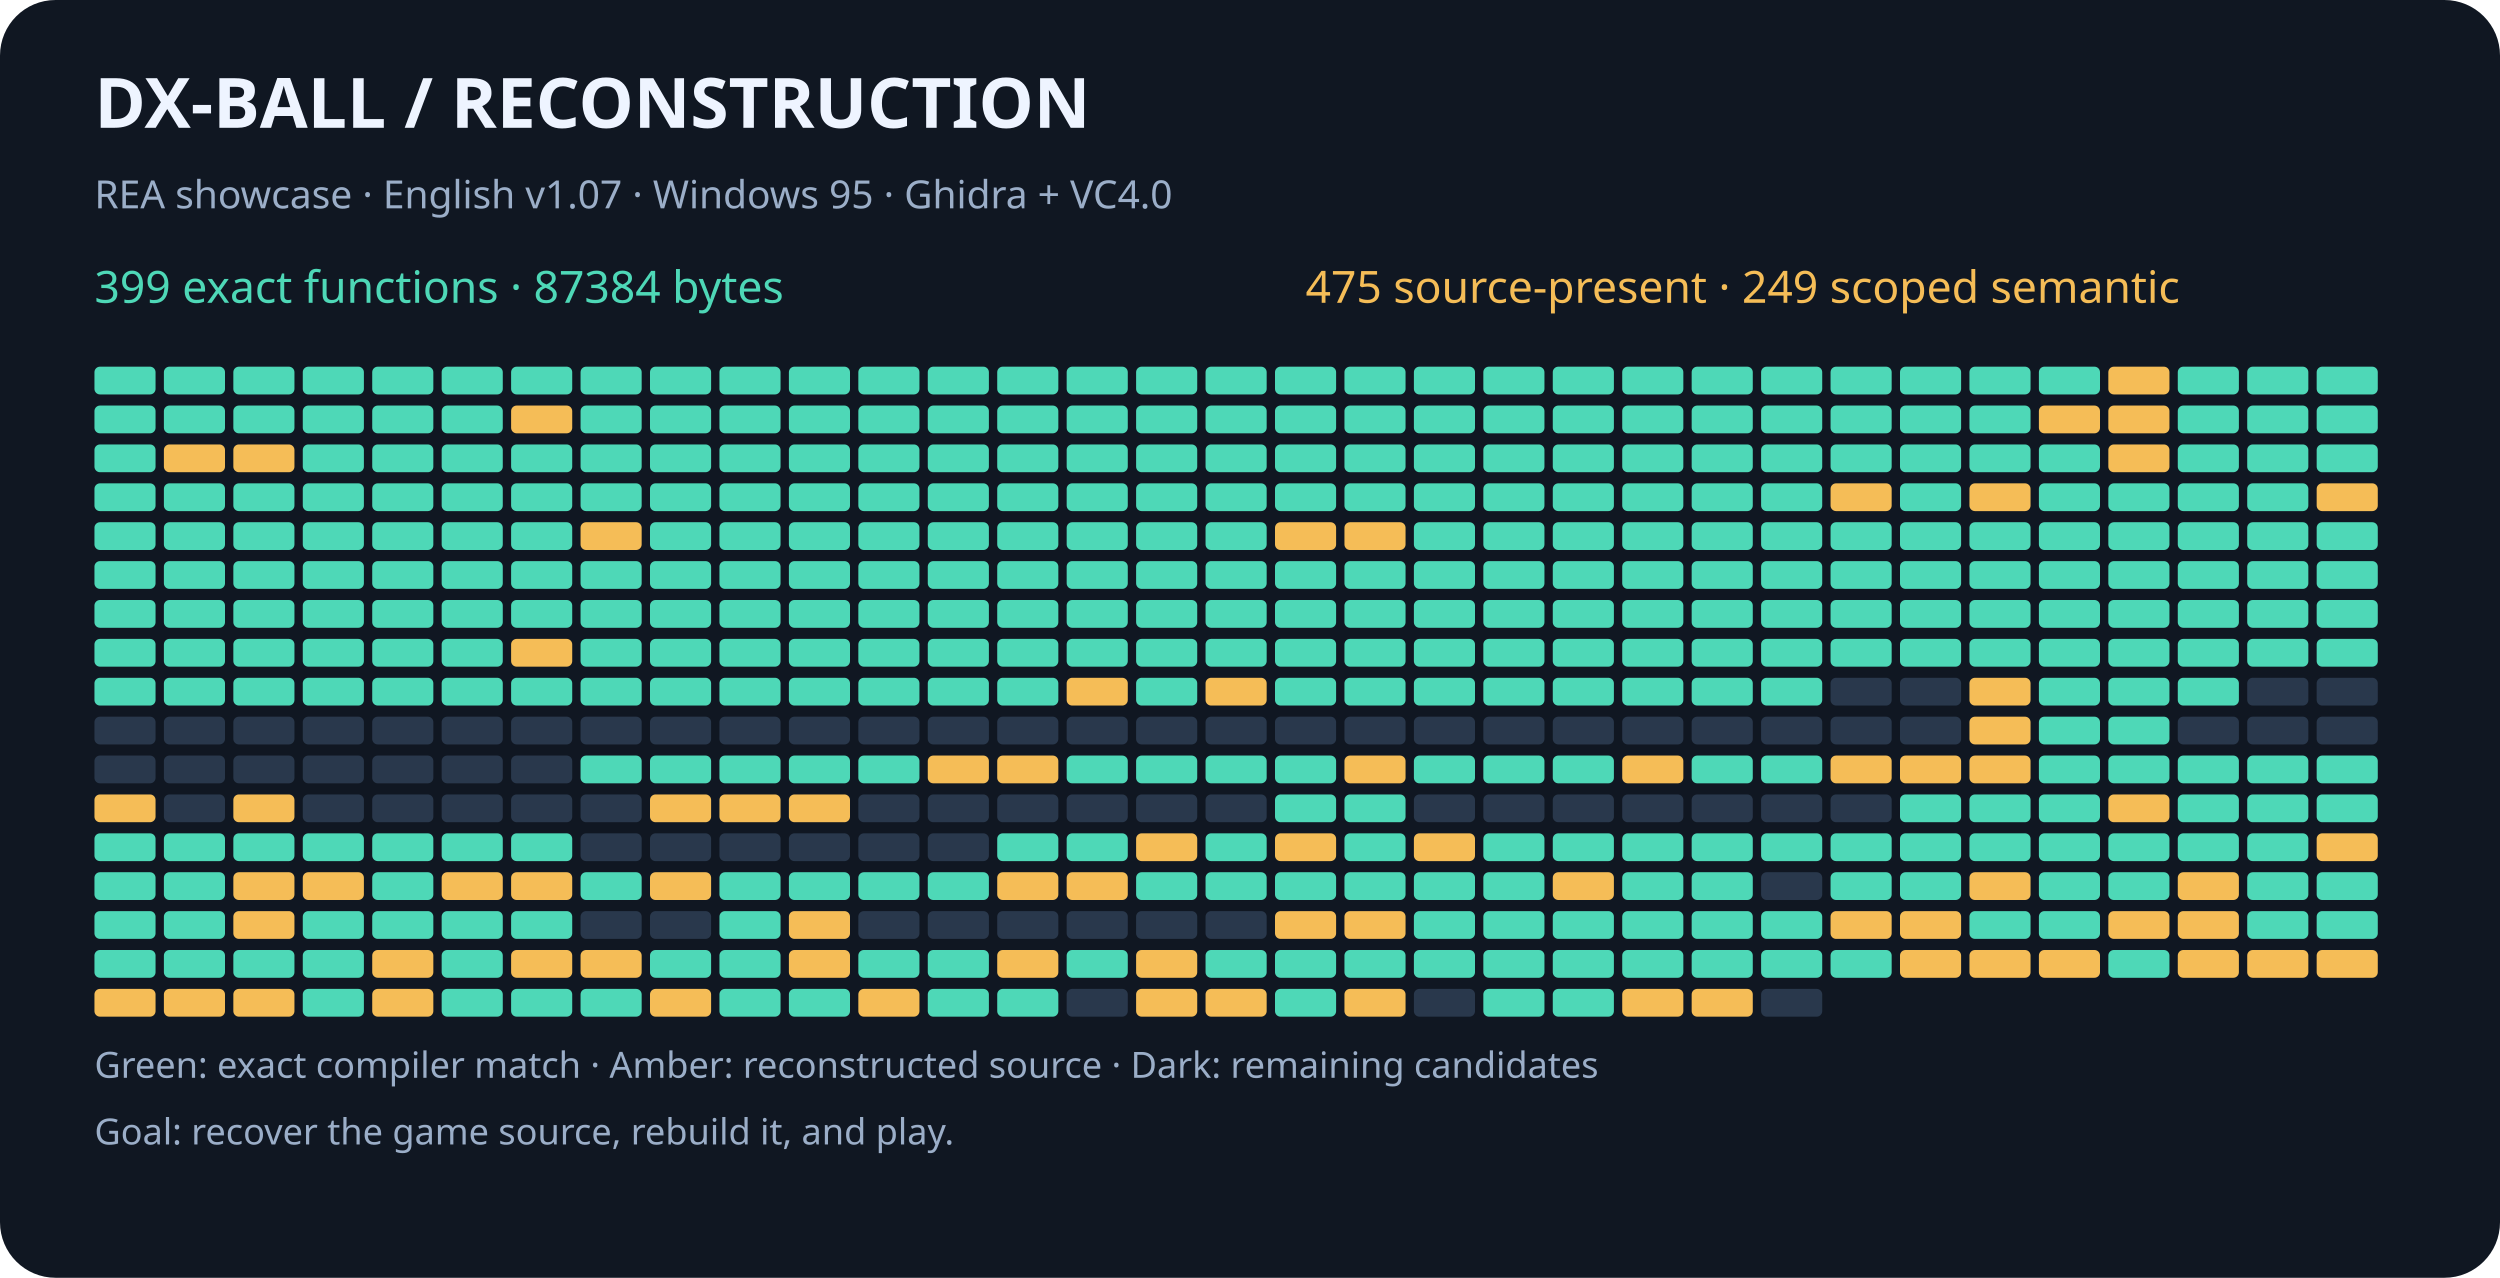
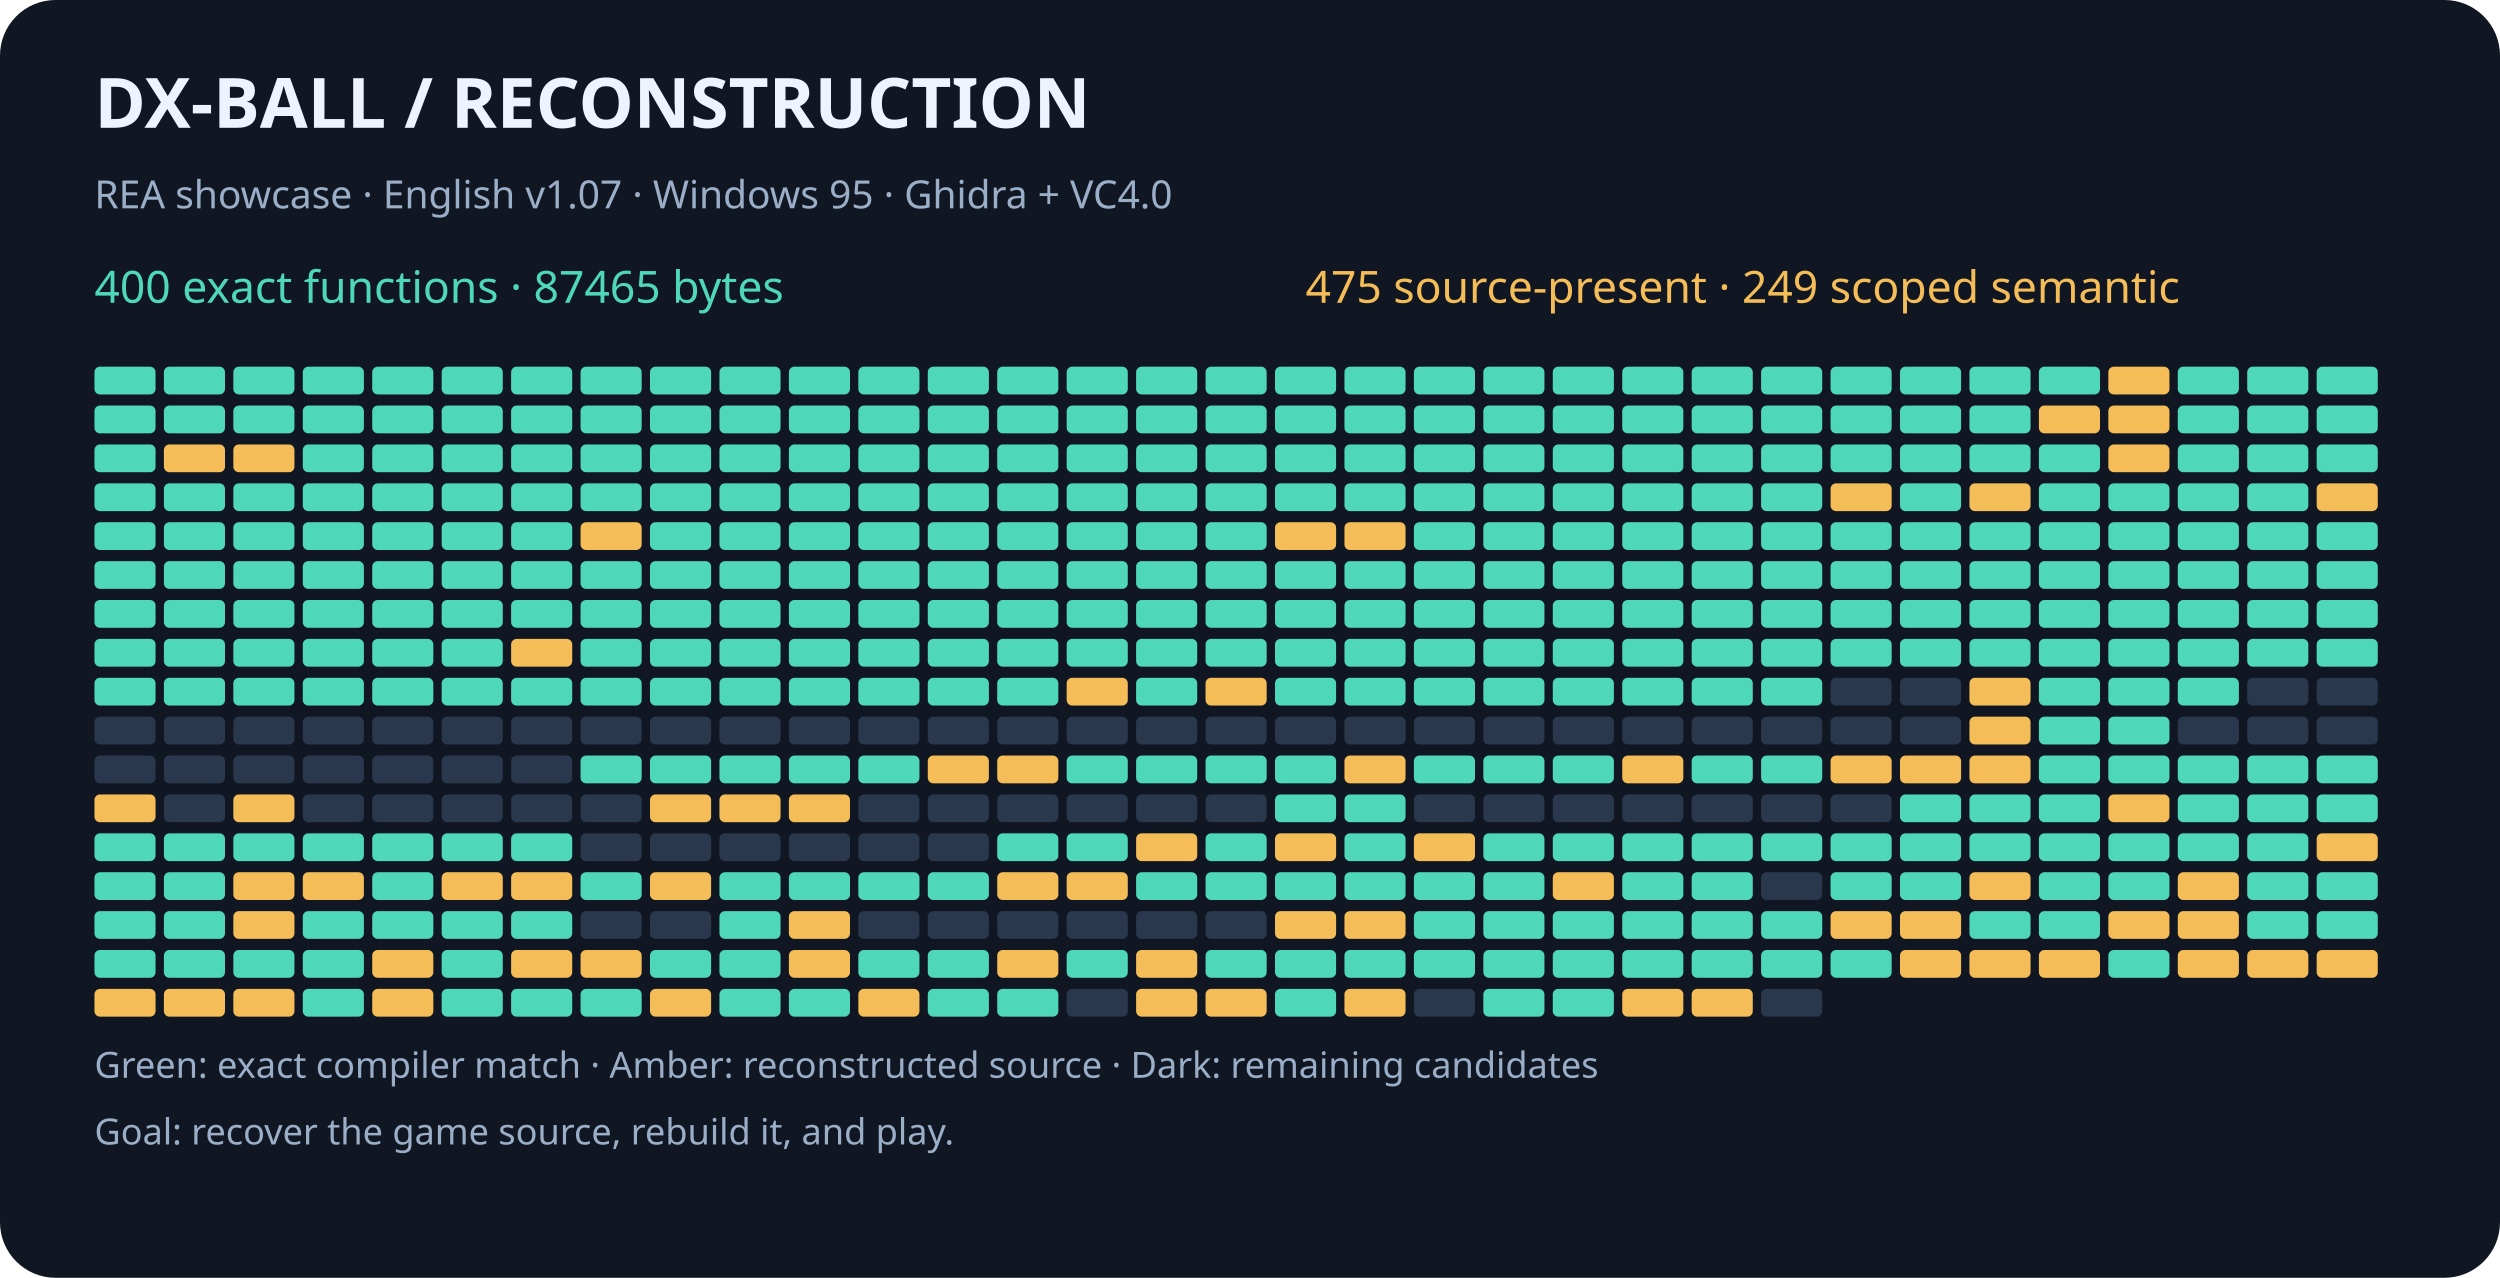
<svg xmlns="http://www.w3.org/2000/svg" width="900" height="460" viewBox="0 0 900 460" role="img" aria-labelledby="title desc">
  <rect width="900" height="460" rx="20" fill="#101722" />
  <g font-family="sans-serif">
    <text x="34" y="46" fill="#eef4ff" font-size="25" font-weight="bold">DX-BALL  /  RECONSTRUCTION</text>
    <text x="34" y="75" fill="#9baec8" font-size="14">REA showcase · English v1.07 · Windows 95 · Ghidra + VC4.0</text>
-     <text x="34" y="109" fill="#4ed8b7" font-size="16">399 exact functions · 87384 bytes</text>
+     <text x="34" y="109" fill="#4ed8b7" font-size="16">400 exact functions · 87465 bytes</text>
    <text x="470" y="109" fill="#f5bd57" font-size="16">475 source-present · 249 scoped semantic</text>
    <rect x="34" y="132" width="22" height="10" rx="2" fill="#4ed8b7" />
    <rect x="59" y="132" width="22" height="10" rx="2" fill="#4ed8b7" />
    <rect x="84" y="132" width="22" height="10" rx="2" fill="#4ed8b7" />
    <rect x="109" y="132" width="22" height="10" rx="2" fill="#4ed8b7" />
    <rect x="134" y="132" width="22" height="10" rx="2" fill="#4ed8b7" />
    <rect x="159" y="132" width="22" height="10" rx="2" fill="#4ed8b7" />
    <rect x="184" y="132" width="22" height="10" rx="2" fill="#4ed8b7" />
    <rect x="209" y="132" width="22" height="10" rx="2" fill="#4ed8b7" />
    <rect x="234" y="132" width="22" height="10" rx="2" fill="#4ed8b7" />
    <rect x="259" y="132" width="22" height="10" rx="2" fill="#4ed8b7" />
    <rect x="284" y="132" width="22" height="10" rx="2" fill="#4ed8b7" />
    <rect x="309" y="132" width="22" height="10" rx="2" fill="#4ed8b7" />
    <rect x="334" y="132" width="22" height="10" rx="2" fill="#4ed8b7" />
    <rect x="359" y="132" width="22" height="10" rx="2" fill="#4ed8b7" />
    <rect x="384" y="132" width="22" height="10" rx="2" fill="#4ed8b7" />
    <rect x="409" y="132" width="22" height="10" rx="2" fill="#4ed8b7" />
    <rect x="434" y="132" width="22" height="10" rx="2" fill="#4ed8b7" />
    <rect x="459" y="132" width="22" height="10" rx="2" fill="#4ed8b7" />
    <rect x="484" y="132" width="22" height="10" rx="2" fill="#4ed8b7" />
    <rect x="509" y="132" width="22" height="10" rx="2" fill="#4ed8b7" />
    <rect x="534" y="132" width="22" height="10" rx="2" fill="#4ed8b7" />
    <rect x="559" y="132" width="22" height="10" rx="2" fill="#4ed8b7" />
    <rect x="584" y="132" width="22" height="10" rx="2" fill="#4ed8b7" />
    <rect x="609" y="132" width="22" height="10" rx="2" fill="#4ed8b7" />
    <rect x="634" y="132" width="22" height="10" rx="2" fill="#4ed8b7" />
    <rect x="659" y="132" width="22" height="10" rx="2" fill="#4ed8b7" />
    <rect x="684" y="132" width="22" height="10" rx="2" fill="#4ed8b7" />
    <rect x="709" y="132" width="22" height="10" rx="2" fill="#4ed8b7" />
    <rect x="734" y="132" width="22" height="10" rx="2" fill="#4ed8b7" />
    <rect x="759" y="132" width="22" height="10" rx="2" fill="#f5bd57" />
    <rect x="784" y="132" width="22" height="10" rx="2" fill="#4ed8b7" />
    <rect x="809" y="132" width="22" height="10" rx="2" fill="#4ed8b7" />
    <rect x="834" y="132" width="22" height="10" rx="2" fill="#4ed8b7" />
    <rect x="34" y="146" width="22" height="10" rx="2" fill="#4ed8b7" />
    <rect x="59" y="146" width="22" height="10" rx="2" fill="#4ed8b7" />
    <rect x="84" y="146" width="22" height="10" rx="2" fill="#4ed8b7" />
    <rect x="109" y="146" width="22" height="10" rx="2" fill="#4ed8b7" />
    <rect x="134" y="146" width="22" height="10" rx="2" fill="#4ed8b7" />
    <rect x="159" y="146" width="22" height="10" rx="2" fill="#4ed8b7" />
-     <rect x="184" y="146" width="22" height="10" rx="2" fill="#f5bd57" />
+     <rect x="184" y="146" width="22" height="10" rx="2" fill="#4ed8b7" />
    <rect x="209" y="146" width="22" height="10" rx="2" fill="#4ed8b7" />
    <rect x="234" y="146" width="22" height="10" rx="2" fill="#4ed8b7" />
    <rect x="259" y="146" width="22" height="10" rx="2" fill="#4ed8b7" />
    <rect x="284" y="146" width="22" height="10" rx="2" fill="#4ed8b7" />
    <rect x="309" y="146" width="22" height="10" rx="2" fill="#4ed8b7" />
    <rect x="334" y="146" width="22" height="10" rx="2" fill="#4ed8b7" />
    <rect x="359" y="146" width="22" height="10" rx="2" fill="#4ed8b7" />
    <rect x="384" y="146" width="22" height="10" rx="2" fill="#4ed8b7" />
    <rect x="409" y="146" width="22" height="10" rx="2" fill="#4ed8b7" />
    <rect x="434" y="146" width="22" height="10" rx="2" fill="#4ed8b7" />
    <rect x="459" y="146" width="22" height="10" rx="2" fill="#4ed8b7" />
    <rect x="484" y="146" width="22" height="10" rx="2" fill="#4ed8b7" />
    <rect x="509" y="146" width="22" height="10" rx="2" fill="#4ed8b7" />
    <rect x="534" y="146" width="22" height="10" rx="2" fill="#4ed8b7" />
    <rect x="559" y="146" width="22" height="10" rx="2" fill="#4ed8b7" />
    <rect x="584" y="146" width="22" height="10" rx="2" fill="#4ed8b7" />
    <rect x="609" y="146" width="22" height="10" rx="2" fill="#4ed8b7" />
    <rect x="634" y="146" width="22" height="10" rx="2" fill="#4ed8b7" />
    <rect x="659" y="146" width="22" height="10" rx="2" fill="#4ed8b7" />
    <rect x="684" y="146" width="22" height="10" rx="2" fill="#4ed8b7" />
    <rect x="709" y="146" width="22" height="10" rx="2" fill="#4ed8b7" />
    <rect x="734" y="146" width="22" height="10" rx="2" fill="#f5bd57" />
    <rect x="759" y="146" width="22" height="10" rx="2" fill="#f5bd57" />
    <rect x="784" y="146" width="22" height="10" rx="2" fill="#4ed8b7" />
    <rect x="809" y="146" width="22" height="10" rx="2" fill="#4ed8b7" />
    <rect x="834" y="146" width="22" height="10" rx="2" fill="#4ed8b7" />
    <rect x="34" y="160" width="22" height="10" rx="2" fill="#4ed8b7" />
    <rect x="59" y="160" width="22" height="10" rx="2" fill="#f5bd57" />
    <rect x="84" y="160" width="22" height="10" rx="2" fill="#f5bd57" />
    <rect x="109" y="160" width="22" height="10" rx="2" fill="#4ed8b7" />
    <rect x="134" y="160" width="22" height="10" rx="2" fill="#4ed8b7" />
    <rect x="159" y="160" width="22" height="10" rx="2" fill="#4ed8b7" />
    <rect x="184" y="160" width="22" height="10" rx="2" fill="#4ed8b7" />
    <rect x="209" y="160" width="22" height="10" rx="2" fill="#4ed8b7" />
    <rect x="234" y="160" width="22" height="10" rx="2" fill="#4ed8b7" />
    <rect x="259" y="160" width="22" height="10" rx="2" fill="#4ed8b7" />
    <rect x="284" y="160" width="22" height="10" rx="2" fill="#4ed8b7" />
    <rect x="309" y="160" width="22" height="10" rx="2" fill="#4ed8b7" />
    <rect x="334" y="160" width="22" height="10" rx="2" fill="#4ed8b7" />
    <rect x="359" y="160" width="22" height="10" rx="2" fill="#4ed8b7" />
    <rect x="384" y="160" width="22" height="10" rx="2" fill="#4ed8b7" />
    <rect x="409" y="160" width="22" height="10" rx="2" fill="#4ed8b7" />
    <rect x="434" y="160" width="22" height="10" rx="2" fill="#4ed8b7" />
    <rect x="459" y="160" width="22" height="10" rx="2" fill="#4ed8b7" />
    <rect x="484" y="160" width="22" height="10" rx="2" fill="#4ed8b7" />
    <rect x="509" y="160" width="22" height="10" rx="2" fill="#4ed8b7" />
    <rect x="534" y="160" width="22" height="10" rx="2" fill="#4ed8b7" />
    <rect x="559" y="160" width="22" height="10" rx="2" fill="#4ed8b7" />
    <rect x="584" y="160" width="22" height="10" rx="2" fill="#4ed8b7" />
    <rect x="609" y="160" width="22" height="10" rx="2" fill="#4ed8b7" />
    <rect x="634" y="160" width="22" height="10" rx="2" fill="#4ed8b7" />
    <rect x="659" y="160" width="22" height="10" rx="2" fill="#4ed8b7" />
    <rect x="684" y="160" width="22" height="10" rx="2" fill="#4ed8b7" />
    <rect x="709" y="160" width="22" height="10" rx="2" fill="#4ed8b7" />
    <rect x="734" y="160" width="22" height="10" rx="2" fill="#4ed8b7" />
    <rect x="759" y="160" width="22" height="10" rx="2" fill="#f5bd57" />
    <rect x="784" y="160" width="22" height="10" rx="2" fill="#4ed8b7" />
    <rect x="809" y="160" width="22" height="10" rx="2" fill="#4ed8b7" />
    <rect x="834" y="160" width="22" height="10" rx="2" fill="#4ed8b7" />
    <rect x="34" y="174" width="22" height="10" rx="2" fill="#4ed8b7" />
    <rect x="59" y="174" width="22" height="10" rx="2" fill="#4ed8b7" />
    <rect x="84" y="174" width="22" height="10" rx="2" fill="#4ed8b7" />
    <rect x="109" y="174" width="22" height="10" rx="2" fill="#4ed8b7" />
    <rect x="134" y="174" width="22" height="10" rx="2" fill="#4ed8b7" />
    <rect x="159" y="174" width="22" height="10" rx="2" fill="#4ed8b7" />
    <rect x="184" y="174" width="22" height="10" rx="2" fill="#4ed8b7" />
    <rect x="209" y="174" width="22" height="10" rx="2" fill="#4ed8b7" />
    <rect x="234" y="174" width="22" height="10" rx="2" fill="#4ed8b7" />
    <rect x="259" y="174" width="22" height="10" rx="2" fill="#4ed8b7" />
    <rect x="284" y="174" width="22" height="10" rx="2" fill="#4ed8b7" />
    <rect x="309" y="174" width="22" height="10" rx="2" fill="#4ed8b7" />
    <rect x="334" y="174" width="22" height="10" rx="2" fill="#4ed8b7" />
    <rect x="359" y="174" width="22" height="10" rx="2" fill="#4ed8b7" />
    <rect x="384" y="174" width="22" height="10" rx="2" fill="#4ed8b7" />
    <rect x="409" y="174" width="22" height="10" rx="2" fill="#4ed8b7" />
    <rect x="434" y="174" width="22" height="10" rx="2" fill="#4ed8b7" />
    <rect x="459" y="174" width="22" height="10" rx="2" fill="#4ed8b7" />
    <rect x="484" y="174" width="22" height="10" rx="2" fill="#4ed8b7" />
    <rect x="509" y="174" width="22" height="10" rx="2" fill="#4ed8b7" />
    <rect x="534" y="174" width="22" height="10" rx="2" fill="#4ed8b7" />
    <rect x="559" y="174" width="22" height="10" rx="2" fill="#4ed8b7" />
    <rect x="584" y="174" width="22" height="10" rx="2" fill="#4ed8b7" />
    <rect x="609" y="174" width="22" height="10" rx="2" fill="#4ed8b7" />
    <rect x="634" y="174" width="22" height="10" rx="2" fill="#4ed8b7" />
    <rect x="659" y="174" width="22" height="10" rx="2" fill="#f5bd57" />
    <rect x="684" y="174" width="22" height="10" rx="2" fill="#4ed8b7" />
    <rect x="709" y="174" width="22" height="10" rx="2" fill="#f5bd57" />
    <rect x="734" y="174" width="22" height="10" rx="2" fill="#4ed8b7" />
    <rect x="759" y="174" width="22" height="10" rx="2" fill="#4ed8b7" />
    <rect x="784" y="174" width="22" height="10" rx="2" fill="#4ed8b7" />
    <rect x="809" y="174" width="22" height="10" rx="2" fill="#4ed8b7" />
    <rect x="834" y="174" width="22" height="10" rx="2" fill="#f5bd57" />
    <rect x="34" y="188" width="22" height="10" rx="2" fill="#4ed8b7" />
    <rect x="59" y="188" width="22" height="10" rx="2" fill="#4ed8b7" />
    <rect x="84" y="188" width="22" height="10" rx="2" fill="#4ed8b7" />
    <rect x="109" y="188" width="22" height="10" rx="2" fill="#4ed8b7" />
    <rect x="134" y="188" width="22" height="10" rx="2" fill="#4ed8b7" />
    <rect x="159" y="188" width="22" height="10" rx="2" fill="#4ed8b7" />
    <rect x="184" y="188" width="22" height="10" rx="2" fill="#4ed8b7" />
    <rect x="209" y="188" width="22" height="10" rx="2" fill="#f5bd57" />
    <rect x="234" y="188" width="22" height="10" rx="2" fill="#4ed8b7" />
    <rect x="259" y="188" width="22" height="10" rx="2" fill="#4ed8b7" />
    <rect x="284" y="188" width="22" height="10" rx="2" fill="#4ed8b7" />
    <rect x="309" y="188" width="22" height="10" rx="2" fill="#4ed8b7" />
    <rect x="334" y="188" width="22" height="10" rx="2" fill="#4ed8b7" />
    <rect x="359" y="188" width="22" height="10" rx="2" fill="#4ed8b7" />
    <rect x="384" y="188" width="22" height="10" rx="2" fill="#4ed8b7" />
    <rect x="409" y="188" width="22" height="10" rx="2" fill="#4ed8b7" />
    <rect x="434" y="188" width="22" height="10" rx="2" fill="#4ed8b7" />
    <rect x="459" y="188" width="22" height="10" rx="2" fill="#f5bd57" />
    <rect x="484" y="188" width="22" height="10" rx="2" fill="#f5bd57" />
    <rect x="509" y="188" width="22" height="10" rx="2" fill="#4ed8b7" />
    <rect x="534" y="188" width="22" height="10" rx="2" fill="#4ed8b7" />
    <rect x="559" y="188" width="22" height="10" rx="2" fill="#4ed8b7" />
    <rect x="584" y="188" width="22" height="10" rx="2" fill="#4ed8b7" />
    <rect x="609" y="188" width="22" height="10" rx="2" fill="#4ed8b7" />
    <rect x="634" y="188" width="22" height="10" rx="2" fill="#4ed8b7" />
    <rect x="659" y="188" width="22" height="10" rx="2" fill="#4ed8b7" />
    <rect x="684" y="188" width="22" height="10" rx="2" fill="#4ed8b7" />
    <rect x="709" y="188" width="22" height="10" rx="2" fill="#4ed8b7" />
    <rect x="734" y="188" width="22" height="10" rx="2" fill="#4ed8b7" />
    <rect x="759" y="188" width="22" height="10" rx="2" fill="#4ed8b7" />
    <rect x="784" y="188" width="22" height="10" rx="2" fill="#4ed8b7" />
    <rect x="809" y="188" width="22" height="10" rx="2" fill="#4ed8b7" />
    <rect x="834" y="188" width="22" height="10" rx="2" fill="#4ed8b7" />
    <rect x="34" y="202" width="22" height="10" rx="2" fill="#4ed8b7" />
    <rect x="59" y="202" width="22" height="10" rx="2" fill="#4ed8b7" />
    <rect x="84" y="202" width="22" height="10" rx="2" fill="#4ed8b7" />
    <rect x="109" y="202" width="22" height="10" rx="2" fill="#4ed8b7" />
    <rect x="134" y="202" width="22" height="10" rx="2" fill="#4ed8b7" />
    <rect x="159" y="202" width="22" height="10" rx="2" fill="#4ed8b7" />
    <rect x="184" y="202" width="22" height="10" rx="2" fill="#4ed8b7" />
    <rect x="209" y="202" width="22" height="10" rx="2" fill="#4ed8b7" />
    <rect x="234" y="202" width="22" height="10" rx="2" fill="#4ed8b7" />
    <rect x="259" y="202" width="22" height="10" rx="2" fill="#4ed8b7" />
    <rect x="284" y="202" width="22" height="10" rx="2" fill="#4ed8b7" />
    <rect x="309" y="202" width="22" height="10" rx="2" fill="#4ed8b7" />
    <rect x="334" y="202" width="22" height="10" rx="2" fill="#4ed8b7" />
    <rect x="359" y="202" width="22" height="10" rx="2" fill="#4ed8b7" />
    <rect x="384" y="202" width="22" height="10" rx="2" fill="#4ed8b7" />
    <rect x="409" y="202" width="22" height="10" rx="2" fill="#4ed8b7" />
    <rect x="434" y="202" width="22" height="10" rx="2" fill="#4ed8b7" />
    <rect x="459" y="202" width="22" height="10" rx="2" fill="#4ed8b7" />
    <rect x="484" y="202" width="22" height="10" rx="2" fill="#4ed8b7" />
    <rect x="509" y="202" width="22" height="10" rx="2" fill="#4ed8b7" />
    <rect x="534" y="202" width="22" height="10" rx="2" fill="#4ed8b7" />
    <rect x="559" y="202" width="22" height="10" rx="2" fill="#4ed8b7" />
    <rect x="584" y="202" width="22" height="10" rx="2" fill="#4ed8b7" />
    <rect x="609" y="202" width="22" height="10" rx="2" fill="#4ed8b7" />
    <rect x="634" y="202" width="22" height="10" rx="2" fill="#4ed8b7" />
    <rect x="659" y="202" width="22" height="10" rx="2" fill="#4ed8b7" />
    <rect x="684" y="202" width="22" height="10" rx="2" fill="#4ed8b7" />
    <rect x="709" y="202" width="22" height="10" rx="2" fill="#4ed8b7" />
    <rect x="734" y="202" width="22" height="10" rx="2" fill="#4ed8b7" />
    <rect x="759" y="202" width="22" height="10" rx="2" fill="#4ed8b7" />
    <rect x="784" y="202" width="22" height="10" rx="2" fill="#4ed8b7" />
    <rect x="809" y="202" width="22" height="10" rx="2" fill="#4ed8b7" />
    <rect x="834" y="202" width="22" height="10" rx="2" fill="#4ed8b7" />
    <rect x="34" y="216" width="22" height="10" rx="2" fill="#4ed8b7" />
    <rect x="59" y="216" width="22" height="10" rx="2" fill="#4ed8b7" />
    <rect x="84" y="216" width="22" height="10" rx="2" fill="#4ed8b7" />
    <rect x="109" y="216" width="22" height="10" rx="2" fill="#4ed8b7" />
    <rect x="134" y="216" width="22" height="10" rx="2" fill="#4ed8b7" />
    <rect x="159" y="216" width="22" height="10" rx="2" fill="#4ed8b7" />
    <rect x="184" y="216" width="22" height="10" rx="2" fill="#4ed8b7" />
    <rect x="209" y="216" width="22" height="10" rx="2" fill="#4ed8b7" />
    <rect x="234" y="216" width="22" height="10" rx="2" fill="#4ed8b7" />
    <rect x="259" y="216" width="22" height="10" rx="2" fill="#4ed8b7" />
    <rect x="284" y="216" width="22" height="10" rx="2" fill="#4ed8b7" />
    <rect x="309" y="216" width="22" height="10" rx="2" fill="#4ed8b7" />
    <rect x="334" y="216" width="22" height="10" rx="2" fill="#4ed8b7" />
    <rect x="359" y="216" width="22" height="10" rx="2" fill="#4ed8b7" />
    <rect x="384" y="216" width="22" height="10" rx="2" fill="#4ed8b7" />
    <rect x="409" y="216" width="22" height="10" rx="2" fill="#4ed8b7" />
    <rect x="434" y="216" width="22" height="10" rx="2" fill="#4ed8b7" />
    <rect x="459" y="216" width="22" height="10" rx="2" fill="#4ed8b7" />
    <rect x="484" y="216" width="22" height="10" rx="2" fill="#4ed8b7" />
    <rect x="509" y="216" width="22" height="10" rx="2" fill="#4ed8b7" />
    <rect x="534" y="216" width="22" height="10" rx="2" fill="#4ed8b7" />
    <rect x="559" y="216" width="22" height="10" rx="2" fill="#4ed8b7" />
    <rect x="584" y="216" width="22" height="10" rx="2" fill="#4ed8b7" />
    <rect x="609" y="216" width="22" height="10" rx="2" fill="#4ed8b7" />
    <rect x="634" y="216" width="22" height="10" rx="2" fill="#4ed8b7" />
    <rect x="659" y="216" width="22" height="10" rx="2" fill="#4ed8b7" />
    <rect x="684" y="216" width="22" height="10" rx="2" fill="#4ed8b7" />
    <rect x="709" y="216" width="22" height="10" rx="2" fill="#4ed8b7" />
    <rect x="734" y="216" width="22" height="10" rx="2" fill="#4ed8b7" />
    <rect x="759" y="216" width="22" height="10" rx="2" fill="#4ed8b7" />
    <rect x="784" y="216" width="22" height="10" rx="2" fill="#4ed8b7" />
    <rect x="809" y="216" width="22" height="10" rx="2" fill="#4ed8b7" />
    <rect x="834" y="216" width="22" height="10" rx="2" fill="#4ed8b7" />
    <rect x="34" y="230" width="22" height="10" rx="2" fill="#4ed8b7" />
    <rect x="59" y="230" width="22" height="10" rx="2" fill="#4ed8b7" />
    <rect x="84" y="230" width="22" height="10" rx="2" fill="#4ed8b7" />
    <rect x="109" y="230" width="22" height="10" rx="2" fill="#4ed8b7" />
    <rect x="134" y="230" width="22" height="10" rx="2" fill="#4ed8b7" />
    <rect x="159" y="230" width="22" height="10" rx="2" fill="#4ed8b7" />
    <rect x="184" y="230" width="22" height="10" rx="2" fill="#f5bd57" />
    <rect x="209" y="230" width="22" height="10" rx="2" fill="#4ed8b7" />
    <rect x="234" y="230" width="22" height="10" rx="2" fill="#4ed8b7" />
    <rect x="259" y="230" width="22" height="10" rx="2" fill="#4ed8b7" />
    <rect x="284" y="230" width="22" height="10" rx="2" fill="#4ed8b7" />
    <rect x="309" y="230" width="22" height="10" rx="2" fill="#4ed8b7" />
    <rect x="334" y="230" width="22" height="10" rx="2" fill="#4ed8b7" />
    <rect x="359" y="230" width="22" height="10" rx="2" fill="#4ed8b7" />
    <rect x="384" y="230" width="22" height="10" rx="2" fill="#4ed8b7" />
    <rect x="409" y="230" width="22" height="10" rx="2" fill="#4ed8b7" />
    <rect x="434" y="230" width="22" height="10" rx="2" fill="#4ed8b7" />
    <rect x="459" y="230" width="22" height="10" rx="2" fill="#4ed8b7" />
    <rect x="484" y="230" width="22" height="10" rx="2" fill="#4ed8b7" />
    <rect x="509" y="230" width="22" height="10" rx="2" fill="#4ed8b7" />
    <rect x="534" y="230" width="22" height="10" rx="2" fill="#4ed8b7" />
    <rect x="559" y="230" width="22" height="10" rx="2" fill="#4ed8b7" />
    <rect x="584" y="230" width="22" height="10" rx="2" fill="#4ed8b7" />
    <rect x="609" y="230" width="22" height="10" rx="2" fill="#4ed8b7" />
    <rect x="634" y="230" width="22" height="10" rx="2" fill="#4ed8b7" />
    <rect x="659" y="230" width="22" height="10" rx="2" fill="#4ed8b7" />
    <rect x="684" y="230" width="22" height="10" rx="2" fill="#4ed8b7" />
    <rect x="709" y="230" width="22" height="10" rx="2" fill="#4ed8b7" />
    <rect x="734" y="230" width="22" height="10" rx="2" fill="#4ed8b7" />
    <rect x="759" y="230" width="22" height="10" rx="2" fill="#4ed8b7" />
    <rect x="784" y="230" width="22" height="10" rx="2" fill="#4ed8b7" />
    <rect x="809" y="230" width="22" height="10" rx="2" fill="#4ed8b7" />
    <rect x="834" y="230" width="22" height="10" rx="2" fill="#4ed8b7" />
    <rect x="34" y="244" width="22" height="10" rx="2" fill="#4ed8b7" />
    <rect x="59" y="244" width="22" height="10" rx="2" fill="#4ed8b7" />
    <rect x="84" y="244" width="22" height="10" rx="2" fill="#4ed8b7" />
    <rect x="109" y="244" width="22" height="10" rx="2" fill="#4ed8b7" />
    <rect x="134" y="244" width="22" height="10" rx="2" fill="#4ed8b7" />
    <rect x="159" y="244" width="22" height="10" rx="2" fill="#4ed8b7" />
    <rect x="184" y="244" width="22" height="10" rx="2" fill="#4ed8b7" />
    <rect x="209" y="244" width="22" height="10" rx="2" fill="#4ed8b7" />
    <rect x="234" y="244" width="22" height="10" rx="2" fill="#4ed8b7" />
    <rect x="259" y="244" width="22" height="10" rx="2" fill="#4ed8b7" />
    <rect x="284" y="244" width="22" height="10" rx="2" fill="#4ed8b7" />
    <rect x="309" y="244" width="22" height="10" rx="2" fill="#4ed8b7" />
    <rect x="334" y="244" width="22" height="10" rx="2" fill="#4ed8b7" />
    <rect x="359" y="244" width="22" height="10" rx="2" fill="#4ed8b7" />
    <rect x="384" y="244" width="22" height="10" rx="2" fill="#f5bd57" />
    <rect x="409" y="244" width="22" height="10" rx="2" fill="#4ed8b7" />
    <rect x="434" y="244" width="22" height="10" rx="2" fill="#f5bd57" />
    <rect x="459" y="244" width="22" height="10" rx="2" fill="#4ed8b7" />
    <rect x="484" y="244" width="22" height="10" rx="2" fill="#4ed8b7" />
    <rect x="509" y="244" width="22" height="10" rx="2" fill="#4ed8b7" />
    <rect x="534" y="244" width="22" height="10" rx="2" fill="#4ed8b7" />
    <rect x="559" y="244" width="22" height="10" rx="2" fill="#4ed8b7" />
    <rect x="584" y="244" width="22" height="10" rx="2" fill="#4ed8b7" />
    <rect x="609" y="244" width="22" height="10" rx="2" fill="#4ed8b7" />
    <rect x="634" y="244" width="22" height="10" rx="2" fill="#4ed8b7" />
    <rect x="659" y="244" width="22" height="10" rx="2" fill="#29384c" />
    <rect x="684" y="244" width="22" height="10" rx="2" fill="#29384c" />
    <rect x="709" y="244" width="22" height="10" rx="2" fill="#f5bd57" />
    <rect x="734" y="244" width="22" height="10" rx="2" fill="#4ed8b7" />
    <rect x="759" y="244" width="22" height="10" rx="2" fill="#4ed8b7" />
    <rect x="784" y="244" width="22" height="10" rx="2" fill="#4ed8b7" />
    <rect x="809" y="244" width="22" height="10" rx="2" fill="#29384c" />
    <rect x="834" y="244" width="22" height="10" rx="2" fill="#29384c" />
    <rect x="34" y="258" width="22" height="10" rx="2" fill="#29384c" />
    <rect x="59" y="258" width="22" height="10" rx="2" fill="#29384c" />
    <rect x="84" y="258" width="22" height="10" rx="2" fill="#29384c" />
    <rect x="109" y="258" width="22" height="10" rx="2" fill="#29384c" />
    <rect x="134" y="258" width="22" height="10" rx="2" fill="#29384c" />
    <rect x="159" y="258" width="22" height="10" rx="2" fill="#29384c" />
    <rect x="184" y="258" width="22" height="10" rx="2" fill="#29384c" />
    <rect x="209" y="258" width="22" height="10" rx="2" fill="#29384c" />
    <rect x="234" y="258" width="22" height="10" rx="2" fill="#29384c" />
    <rect x="259" y="258" width="22" height="10" rx="2" fill="#29384c" />
    <rect x="284" y="258" width="22" height="10" rx="2" fill="#29384c" />
    <rect x="309" y="258" width="22" height="10" rx="2" fill="#29384c" />
    <rect x="334" y="258" width="22" height="10" rx="2" fill="#29384c" />
    <rect x="359" y="258" width="22" height="10" rx="2" fill="#29384c" />
    <rect x="384" y="258" width="22" height="10" rx="2" fill="#29384c" />
    <rect x="409" y="258" width="22" height="10" rx="2" fill="#29384c" />
    <rect x="434" y="258" width="22" height="10" rx="2" fill="#29384c" />
    <rect x="459" y="258" width="22" height="10" rx="2" fill="#29384c" />
    <rect x="484" y="258" width="22" height="10" rx="2" fill="#29384c" />
    <rect x="509" y="258" width="22" height="10" rx="2" fill="#29384c" />
    <rect x="534" y="258" width="22" height="10" rx="2" fill="#29384c" />
    <rect x="559" y="258" width="22" height="10" rx="2" fill="#29384c" />
    <rect x="584" y="258" width="22" height="10" rx="2" fill="#29384c" />
    <rect x="609" y="258" width="22" height="10" rx="2" fill="#29384c" />
    <rect x="634" y="258" width="22" height="10" rx="2" fill="#29384c" />
    <rect x="659" y="258" width="22" height="10" rx="2" fill="#29384c" />
    <rect x="684" y="258" width="22" height="10" rx="2" fill="#29384c" />
    <rect x="709" y="258" width="22" height="10" rx="2" fill="#f5bd57" />
    <rect x="734" y="258" width="22" height="10" rx="2" fill="#4ed8b7" />
    <rect x="759" y="258" width="22" height="10" rx="2" fill="#4ed8b7" />
    <rect x="784" y="258" width="22" height="10" rx="2" fill="#29384c" />
    <rect x="809" y="258" width="22" height="10" rx="2" fill="#29384c" />
    <rect x="834" y="258" width="22" height="10" rx="2" fill="#29384c" />
    <rect x="34" y="272" width="22" height="10" rx="2" fill="#29384c" />
    <rect x="59" y="272" width="22" height="10" rx="2" fill="#29384c" />
    <rect x="84" y="272" width="22" height="10" rx="2" fill="#29384c" />
    <rect x="109" y="272" width="22" height="10" rx="2" fill="#29384c" />
    <rect x="134" y="272" width="22" height="10" rx="2" fill="#29384c" />
    <rect x="159" y="272" width="22" height="10" rx="2" fill="#29384c" />
    <rect x="184" y="272" width="22" height="10" rx="2" fill="#29384c" />
    <rect x="209" y="272" width="22" height="10" rx="2" fill="#4ed8b7" />
    <rect x="234" y="272" width="22" height="10" rx="2" fill="#4ed8b7" />
    <rect x="259" y="272" width="22" height="10" rx="2" fill="#4ed8b7" />
    <rect x="284" y="272" width="22" height="10" rx="2" fill="#4ed8b7" />
    <rect x="309" y="272" width="22" height="10" rx="2" fill="#4ed8b7" />
    <rect x="334" y="272" width="22" height="10" rx="2" fill="#f5bd57" />
    <rect x="359" y="272" width="22" height="10" rx="2" fill="#f5bd57" />
    <rect x="384" y="272" width="22" height="10" rx="2" fill="#4ed8b7" />
    <rect x="409" y="272" width="22" height="10" rx="2" fill="#4ed8b7" />
    <rect x="434" y="272" width="22" height="10" rx="2" fill="#4ed8b7" />
    <rect x="459" y="272" width="22" height="10" rx="2" fill="#4ed8b7" />
    <rect x="484" y="272" width="22" height="10" rx="2" fill="#f5bd57" />
    <rect x="509" y="272" width="22" height="10" rx="2" fill="#4ed8b7" />
    <rect x="534" y="272" width="22" height="10" rx="2" fill="#4ed8b7" />
    <rect x="559" y="272" width="22" height="10" rx="2" fill="#4ed8b7" />
    <rect x="584" y="272" width="22" height="10" rx="2" fill="#f5bd57" />
    <rect x="609" y="272" width="22" height="10" rx="2" fill="#4ed8b7" />
    <rect x="634" y="272" width="22" height="10" rx="2" fill="#4ed8b7" />
    <rect x="659" y="272" width="22" height="10" rx="2" fill="#f5bd57" />
    <rect x="684" y="272" width="22" height="10" rx="2" fill="#f5bd57" />
    <rect x="709" y="272" width="22" height="10" rx="2" fill="#f5bd57" />
    <rect x="734" y="272" width="22" height="10" rx="2" fill="#4ed8b7" />
    <rect x="759" y="272" width="22" height="10" rx="2" fill="#4ed8b7" />
    <rect x="784" y="272" width="22" height="10" rx="2" fill="#4ed8b7" />
    <rect x="809" y="272" width="22" height="10" rx="2" fill="#4ed8b7" />
    <rect x="834" y="272" width="22" height="10" rx="2" fill="#4ed8b7" />
    <rect x="34" y="286" width="22" height="10" rx="2" fill="#f5bd57" />
    <rect x="59" y="286" width="22" height="10" rx="2" fill="#29384c" />
    <rect x="84" y="286" width="22" height="10" rx="2" fill="#f5bd57" />
    <rect x="109" y="286" width="22" height="10" rx="2" fill="#29384c" />
    <rect x="134" y="286" width="22" height="10" rx="2" fill="#29384c" />
    <rect x="159" y="286" width="22" height="10" rx="2" fill="#29384c" />
    <rect x="184" y="286" width="22" height="10" rx="2" fill="#29384c" />
    <rect x="209" y="286" width="22" height="10" rx="2" fill="#29384c" />
    <rect x="234" y="286" width="22" height="10" rx="2" fill="#f5bd57" />
    <rect x="259" y="286" width="22" height="10" rx="2" fill="#f5bd57" />
    <rect x="284" y="286" width="22" height="10" rx="2" fill="#f5bd57" />
    <rect x="309" y="286" width="22" height="10" rx="2" fill="#29384c" />
    <rect x="334" y="286" width="22" height="10" rx="2" fill="#29384c" />
    <rect x="359" y="286" width="22" height="10" rx="2" fill="#29384c" />
    <rect x="384" y="286" width="22" height="10" rx="2" fill="#29384c" />
    <rect x="409" y="286" width="22" height="10" rx="2" fill="#29384c" />
    <rect x="434" y="286" width="22" height="10" rx="2" fill="#29384c" />
    <rect x="459" y="286" width="22" height="10" rx="2" fill="#4ed8b7" />
    <rect x="484" y="286" width="22" height="10" rx="2" fill="#4ed8b7" />
    <rect x="509" y="286" width="22" height="10" rx="2" fill="#29384c" />
    <rect x="534" y="286" width="22" height="10" rx="2" fill="#29384c" />
    <rect x="559" y="286" width="22" height="10" rx="2" fill="#29384c" />
    <rect x="584" y="286" width="22" height="10" rx="2" fill="#29384c" />
    <rect x="609" y="286" width="22" height="10" rx="2" fill="#29384c" />
    <rect x="634" y="286" width="22" height="10" rx="2" fill="#29384c" />
    <rect x="659" y="286" width="22" height="10" rx="2" fill="#29384c" />
    <rect x="684" y="286" width="22" height="10" rx="2" fill="#4ed8b7" />
    <rect x="709" y="286" width="22" height="10" rx="2" fill="#4ed8b7" />
    <rect x="734" y="286" width="22" height="10" rx="2" fill="#4ed8b7" />
    <rect x="759" y="286" width="22" height="10" rx="2" fill="#f5bd57" />
    <rect x="784" y="286" width="22" height="10" rx="2" fill="#4ed8b7" />
    <rect x="809" y="286" width="22" height="10" rx="2" fill="#4ed8b7" />
    <rect x="834" y="286" width="22" height="10" rx="2" fill="#4ed8b7" />
    <rect x="34" y="300" width="22" height="10" rx="2" fill="#4ed8b7" />
    <rect x="59" y="300" width="22" height="10" rx="2" fill="#4ed8b7" />
    <rect x="84" y="300" width="22" height="10" rx="2" fill="#4ed8b7" />
    <rect x="109" y="300" width="22" height="10" rx="2" fill="#4ed8b7" />
    <rect x="134" y="300" width="22" height="10" rx="2" fill="#4ed8b7" />
    <rect x="159" y="300" width="22" height="10" rx="2" fill="#4ed8b7" />
    <rect x="184" y="300" width="22" height="10" rx="2" fill="#4ed8b7" />
    <rect x="209" y="300" width="22" height="10" rx="2" fill="#29384c" />
    <rect x="234" y="300" width="22" height="10" rx="2" fill="#29384c" />
    <rect x="259" y="300" width="22" height="10" rx="2" fill="#29384c" />
    <rect x="284" y="300" width="22" height="10" rx="2" fill="#29384c" />
    <rect x="309" y="300" width="22" height="10" rx="2" fill="#29384c" />
    <rect x="334" y="300" width="22" height="10" rx="2" fill="#29384c" />
    <rect x="359" y="300" width="22" height="10" rx="2" fill="#4ed8b7" />
    <rect x="384" y="300" width="22" height="10" rx="2" fill="#4ed8b7" />
    <rect x="409" y="300" width="22" height="10" rx="2" fill="#f5bd57" />
    <rect x="434" y="300" width="22" height="10" rx="2" fill="#4ed8b7" />
    <rect x="459" y="300" width="22" height="10" rx="2" fill="#f5bd57" />
    <rect x="484" y="300" width="22" height="10" rx="2" fill="#4ed8b7" />
    <rect x="509" y="300" width="22" height="10" rx="2" fill="#f5bd57" />
    <rect x="534" y="300" width="22" height="10" rx="2" fill="#4ed8b7" />
    <rect x="559" y="300" width="22" height="10" rx="2" fill="#4ed8b7" />
    <rect x="584" y="300" width="22" height="10" rx="2" fill="#4ed8b7" />
    <rect x="609" y="300" width="22" height="10" rx="2" fill="#4ed8b7" />
    <rect x="634" y="300" width="22" height="10" rx="2" fill="#4ed8b7" />
    <rect x="659" y="300" width="22" height="10" rx="2" fill="#4ed8b7" />
    <rect x="684" y="300" width="22" height="10" rx="2" fill="#4ed8b7" />
    <rect x="709" y="300" width="22" height="10" rx="2" fill="#4ed8b7" />
    <rect x="734" y="300" width="22" height="10" rx="2" fill="#4ed8b7" />
    <rect x="759" y="300" width="22" height="10" rx="2" fill="#4ed8b7" />
    <rect x="784" y="300" width="22" height="10" rx="2" fill="#4ed8b7" />
    <rect x="809" y="300" width="22" height="10" rx="2" fill="#4ed8b7" />
    <rect x="834" y="300" width="22" height="10" rx="2" fill="#f5bd57" />
    <rect x="34" y="314" width="22" height="10" rx="2" fill="#4ed8b7" />
    <rect x="59" y="314" width="22" height="10" rx="2" fill="#4ed8b7" />
    <rect x="84" y="314" width="22" height="10" rx="2" fill="#f5bd57" />
    <rect x="109" y="314" width="22" height="10" rx="2" fill="#f5bd57" />
    <rect x="134" y="314" width="22" height="10" rx="2" fill="#4ed8b7" />
    <rect x="159" y="314" width="22" height="10" rx="2" fill="#f5bd57" />
    <rect x="184" y="314" width="22" height="10" rx="2" fill="#f5bd57" />
    <rect x="209" y="314" width="22" height="10" rx="2" fill="#4ed8b7" />
    <rect x="234" y="314" width="22" height="10" rx="2" fill="#f5bd57" />
    <rect x="259" y="314" width="22" height="10" rx="2" fill="#4ed8b7" />
    <rect x="284" y="314" width="22" height="10" rx="2" fill="#4ed8b7" />
    <rect x="309" y="314" width="22" height="10" rx="2" fill="#4ed8b7" />
    <rect x="334" y="314" width="22" height="10" rx="2" fill="#4ed8b7" />
    <rect x="359" y="314" width="22" height="10" rx="2" fill="#f5bd57" />
    <rect x="384" y="314" width="22" height="10" rx="2" fill="#f5bd57" />
    <rect x="409" y="314" width="22" height="10" rx="2" fill="#4ed8b7" />
    <rect x="434" y="314" width="22" height="10" rx="2" fill="#4ed8b7" />
    <rect x="459" y="314" width="22" height="10" rx="2" fill="#4ed8b7" />
    <rect x="484" y="314" width="22" height="10" rx="2" fill="#4ed8b7" />
    <rect x="509" y="314" width="22" height="10" rx="2" fill="#4ed8b7" />
    <rect x="534" y="314" width="22" height="10" rx="2" fill="#4ed8b7" />
    <rect x="559" y="314" width="22" height="10" rx="2" fill="#f5bd57" />
    <rect x="584" y="314" width="22" height="10" rx="2" fill="#4ed8b7" />
    <rect x="609" y="314" width="22" height="10" rx="2" fill="#4ed8b7" />
    <rect x="634" y="314" width="22" height="10" rx="2" fill="#29384c" />
    <rect x="659" y="314" width="22" height="10" rx="2" fill="#4ed8b7" />
    <rect x="684" y="314" width="22" height="10" rx="2" fill="#4ed8b7" />
    <rect x="709" y="314" width="22" height="10" rx="2" fill="#f5bd57" />
    <rect x="734" y="314" width="22" height="10" rx="2" fill="#4ed8b7" />
    <rect x="759" y="314" width="22" height="10" rx="2" fill="#4ed8b7" />
    <rect x="784" y="314" width="22" height="10" rx="2" fill="#f5bd57" />
    <rect x="809" y="314" width="22" height="10" rx="2" fill="#4ed8b7" />
    <rect x="834" y="314" width="22" height="10" rx="2" fill="#4ed8b7" />
    <rect x="34" y="328" width="22" height="10" rx="2" fill="#4ed8b7" />
    <rect x="59" y="328" width="22" height="10" rx="2" fill="#4ed8b7" />
    <rect x="84" y="328" width="22" height="10" rx="2" fill="#f5bd57" />
    <rect x="109" y="328" width="22" height="10" rx="2" fill="#4ed8b7" />
    <rect x="134" y="328" width="22" height="10" rx="2" fill="#4ed8b7" />
    <rect x="159" y="328" width="22" height="10" rx="2" fill="#4ed8b7" />
    <rect x="184" y="328" width="22" height="10" rx="2" fill="#4ed8b7" />
    <rect x="209" y="328" width="22" height="10" rx="2" fill="#29384c" />
    <rect x="234" y="328" width="22" height="10" rx="2" fill="#29384c" />
    <rect x="259" y="328" width="22" height="10" rx="2" fill="#4ed8b7" />
    <rect x="284" y="328" width="22" height="10" rx="2" fill="#f5bd57" />
    <rect x="309" y="328" width="22" height="10" rx="2" fill="#29384c" />
    <rect x="334" y="328" width="22" height="10" rx="2" fill="#29384c" />
    <rect x="359" y="328" width="22" height="10" rx="2" fill="#29384c" />
    <rect x="384" y="328" width="22" height="10" rx="2" fill="#29384c" />
    <rect x="409" y="328" width="22" height="10" rx="2" fill="#29384c" />
    <rect x="434" y="328" width="22" height="10" rx="2" fill="#29384c" />
    <rect x="459" y="328" width="22" height="10" rx="2" fill="#f5bd57" />
    <rect x="484" y="328" width="22" height="10" rx="2" fill="#f5bd57" />
    <rect x="509" y="328" width="22" height="10" rx="2" fill="#4ed8b7" />
    <rect x="534" y="328" width="22" height="10" rx="2" fill="#4ed8b7" />
    <rect x="559" y="328" width="22" height="10" rx="2" fill="#4ed8b7" />
    <rect x="584" y="328" width="22" height="10" rx="2" fill="#4ed8b7" />
    <rect x="609" y="328" width="22" height="10" rx="2" fill="#4ed8b7" />
    <rect x="634" y="328" width="22" height="10" rx="2" fill="#4ed8b7" />
    <rect x="659" y="328" width="22" height="10" rx="2" fill="#f5bd57" />
    <rect x="684" y="328" width="22" height="10" rx="2" fill="#f5bd57" />
    <rect x="709" y="328" width="22" height="10" rx="2" fill="#4ed8b7" />
    <rect x="734" y="328" width="22" height="10" rx="2" fill="#4ed8b7" />
    <rect x="759" y="328" width="22" height="10" rx="2" fill="#f5bd57" />
    <rect x="784" y="328" width="22" height="10" rx="2" fill="#f5bd57" />
    <rect x="809" y="328" width="22" height="10" rx="2" fill="#4ed8b7" />
    <rect x="834" y="328" width="22" height="10" rx="2" fill="#4ed8b7" />
    <rect x="34" y="342" width="22" height="10" rx="2" fill="#4ed8b7" />
    <rect x="59" y="342" width="22" height="10" rx="2" fill="#4ed8b7" />
    <rect x="84" y="342" width="22" height="10" rx="2" fill="#4ed8b7" />
    <rect x="109" y="342" width="22" height="10" rx="2" fill="#4ed8b7" />
    <rect x="134" y="342" width="22" height="10" rx="2" fill="#f5bd57" />
    <rect x="159" y="342" width="22" height="10" rx="2" fill="#4ed8b7" />
    <rect x="184" y="342" width="22" height="10" rx="2" fill="#f5bd57" />
    <rect x="209" y="342" width="22" height="10" rx="2" fill="#f5bd57" />
    <rect x="234" y="342" width="22" height="10" rx="2" fill="#4ed8b7" />
    <rect x="259" y="342" width="22" height="10" rx="2" fill="#4ed8b7" />
    <rect x="284" y="342" width="22" height="10" rx="2" fill="#f5bd57" />
    <rect x="309" y="342" width="22" height="10" rx="2" fill="#4ed8b7" />
    <rect x="334" y="342" width="22" height="10" rx="2" fill="#4ed8b7" />
    <rect x="359" y="342" width="22" height="10" rx="2" fill="#f5bd57" />
    <rect x="384" y="342" width="22" height="10" rx="2" fill="#4ed8b7" />
    <rect x="409" y="342" width="22" height="10" rx="2" fill="#f5bd57" />
    <rect x="434" y="342" width="22" height="10" rx="2" fill="#4ed8b7" />
    <rect x="459" y="342" width="22" height="10" rx="2" fill="#4ed8b7" />
    <rect x="484" y="342" width="22" height="10" rx="2" fill="#4ed8b7" />
    <rect x="509" y="342" width="22" height="10" rx="2" fill="#4ed8b7" />
    <rect x="534" y="342" width="22" height="10" rx="2" fill="#4ed8b7" />
    <rect x="559" y="342" width="22" height="10" rx="2" fill="#4ed8b7" />
    <rect x="584" y="342" width="22" height="10" rx="2" fill="#4ed8b7" />
    <rect x="609" y="342" width="22" height="10" rx="2" fill="#4ed8b7" />
    <rect x="634" y="342" width="22" height="10" rx="2" fill="#4ed8b7" />
    <rect x="659" y="342" width="22" height="10" rx="2" fill="#4ed8b7" />
    <rect x="684" y="342" width="22" height="10" rx="2" fill="#f5bd57" />
    <rect x="709" y="342" width="22" height="10" rx="2" fill="#f5bd57" />
    <rect x="734" y="342" width="22" height="10" rx="2" fill="#f5bd57" />
    <rect x="759" y="342" width="22" height="10" rx="2" fill="#4ed8b7" />
    <rect x="784" y="342" width="22" height="10" rx="2" fill="#f5bd57" />
    <rect x="809" y="342" width="22" height="10" rx="2" fill="#f5bd57" />
    <rect x="834" y="342" width="22" height="10" rx="2" fill="#f5bd57" />
    <rect x="34" y="356" width="22" height="10" rx="2" fill="#f5bd57" />
    <rect x="59" y="356" width="22" height="10" rx="2" fill="#f5bd57" />
    <rect x="84" y="356" width="22" height="10" rx="2" fill="#f5bd57" />
    <rect x="109" y="356" width="22" height="10" rx="2" fill="#4ed8b7" />
    <rect x="134" y="356" width="22" height="10" rx="2" fill="#f5bd57" />
    <rect x="159" y="356" width="22" height="10" rx="2" fill="#4ed8b7" />
    <rect x="184" y="356" width="22" height="10" rx="2" fill="#4ed8b7" />
    <rect x="209" y="356" width="22" height="10" rx="2" fill="#4ed8b7" />
    <rect x="234" y="356" width="22" height="10" rx="2" fill="#f5bd57" />
    <rect x="259" y="356" width="22" height="10" rx="2" fill="#4ed8b7" />
    <rect x="284" y="356" width="22" height="10" rx="2" fill="#4ed8b7" />
    <rect x="309" y="356" width="22" height="10" rx="2" fill="#f5bd57" />
    <rect x="334" y="356" width="22" height="10" rx="2" fill="#4ed8b7" />
    <rect x="359" y="356" width="22" height="10" rx="2" fill="#4ed8b7" />
    <rect x="384" y="356" width="22" height="10" rx="2" fill="#29384c" />
    <rect x="409" y="356" width="22" height="10" rx="2" fill="#f5bd57" />
    <rect x="434" y="356" width="22" height="10" rx="2" fill="#f5bd57" />
    <rect x="459" y="356" width="22" height="10" rx="2" fill="#4ed8b7" />
    <rect x="484" y="356" width="22" height="10" rx="2" fill="#f5bd57" />
    <rect x="509" y="356" width="22" height="10" rx="2" fill="#29384c" />
    <rect x="534" y="356" width="22" height="10" rx="2" fill="#4ed8b7" />
    <rect x="559" y="356" width="22" height="10" rx="2" fill="#4ed8b7" />
    <rect x="584" y="356" width="22" height="10" rx="2" fill="#f5bd57" />
    <rect x="609" y="356" width="22" height="10" rx="2" fill="#f5bd57" />
    <rect x="634" y="356" width="22" height="10" rx="2" fill="#29384c" />
    <text x="34" y="388" fill="#9baec8" font-size="13">Green: exact compiler match · Amber: reconstructed source · Dark: remaining candidates</text>
    <text x="34" y="412" fill="#9baec8" font-size="13">Goal: recover the game source, rebuild it, and play.</text>
  </g>
</svg>
